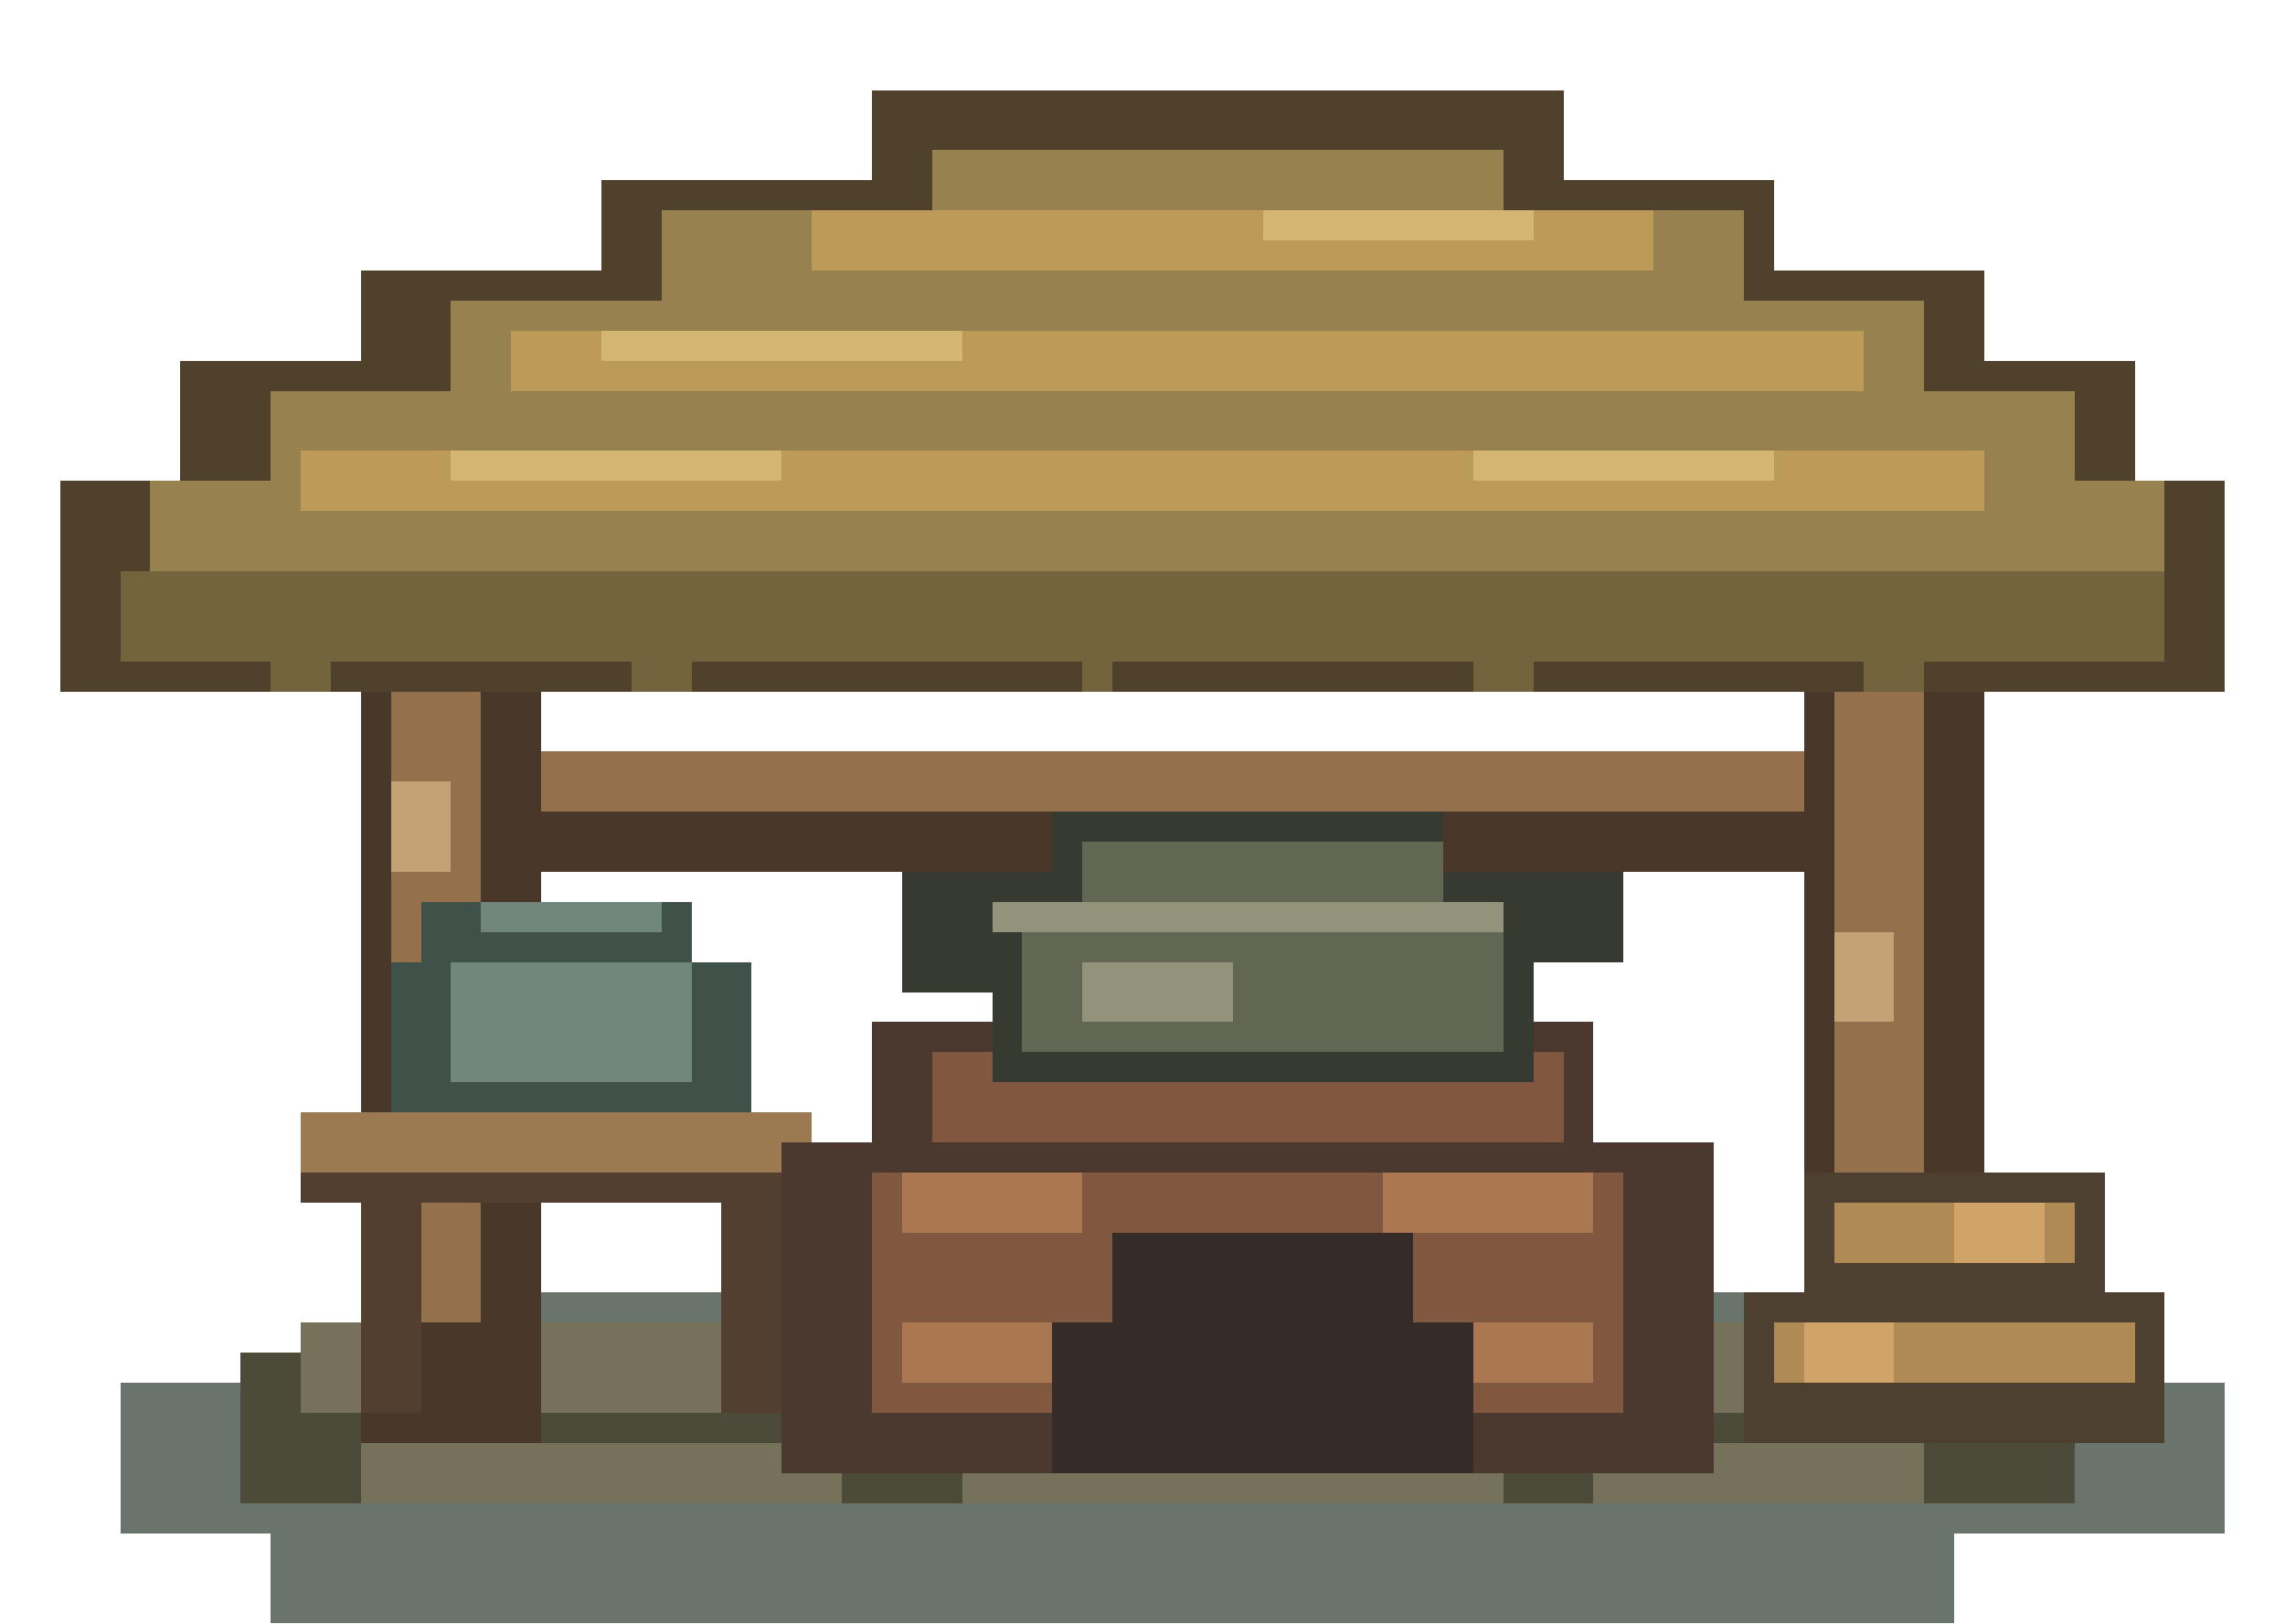
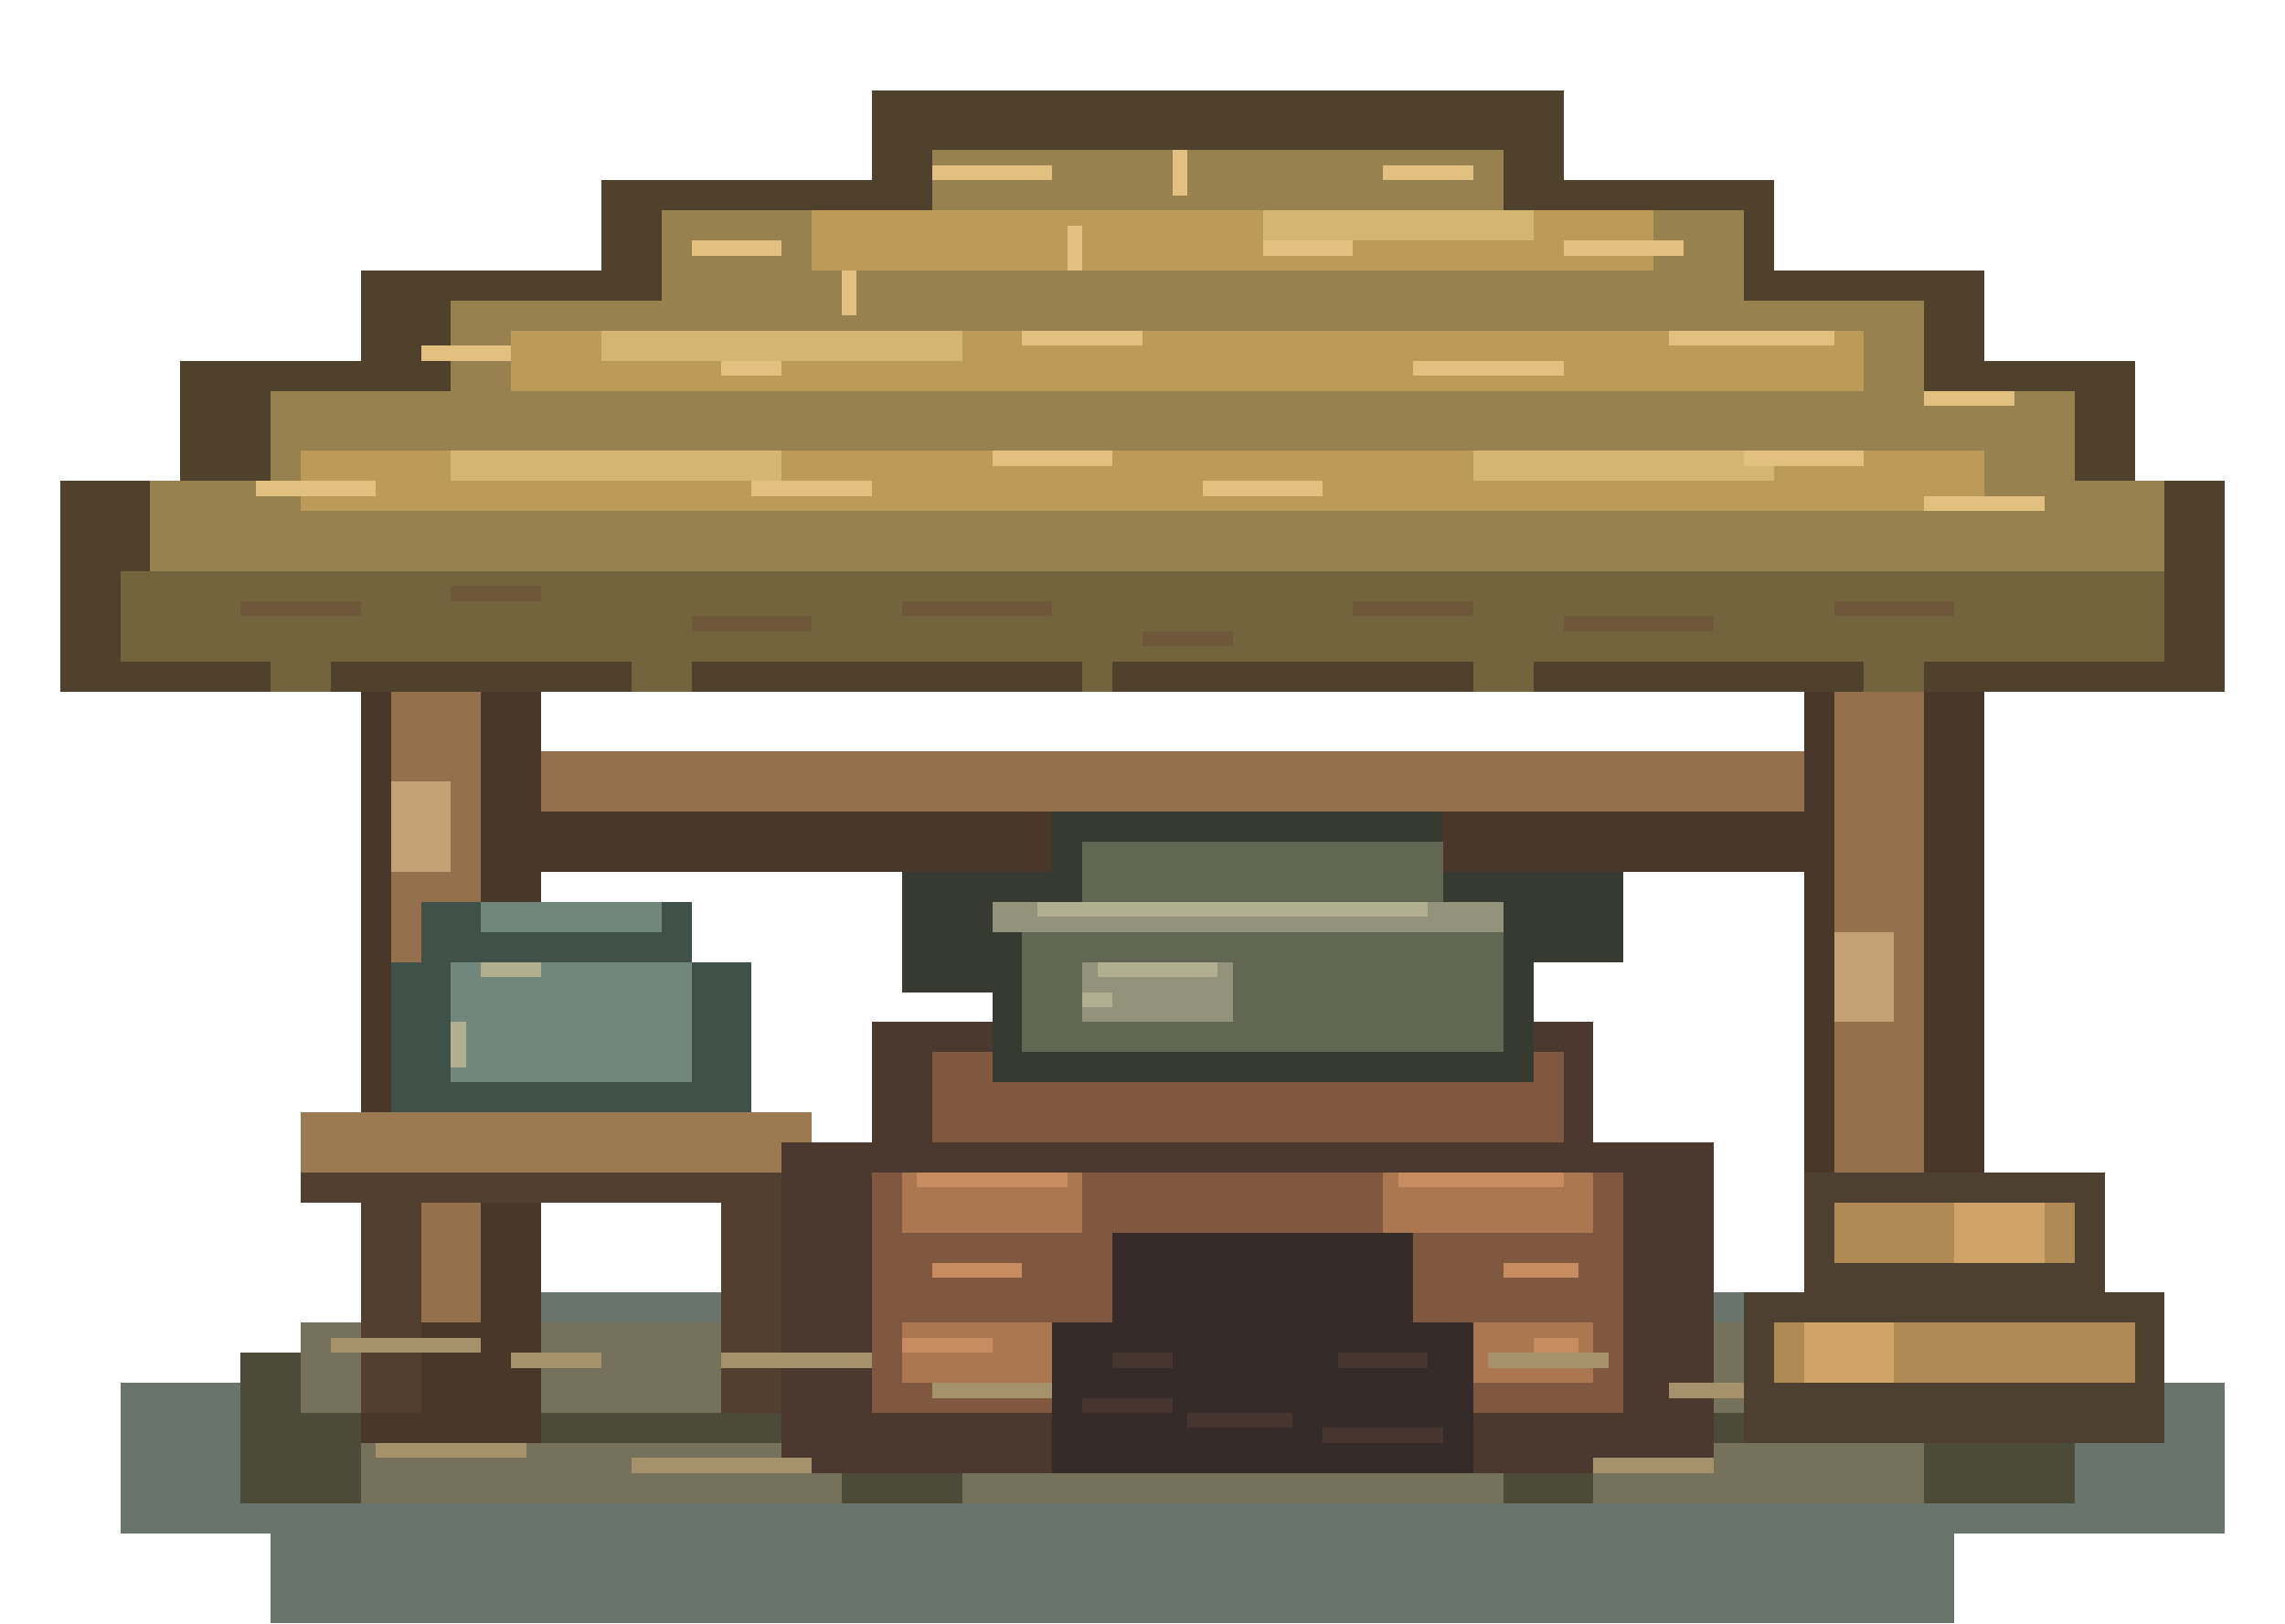
<svg xmlns="http://www.w3.org/2000/svg" width="76" height="54" viewBox="0 0 76 54" shape-rendering="crispEdges">
  <path fill="#29392d" opacity=".7" d="M4 46h8v-3h57v3h5v5h-9v3H9v-3H4z" />
  <path fill="#4c4b3a" d="M8 45h61v5H8z" />
  <path fill="#76715a" d="M10 44h56v3H10zm2 4h16v2H12zm20 0h18v2H32zm21 0h11v2H53z" />
  <path fill="#493829" d="M12 13h6v35h-6zm48 0h6v35h-6zM16 25h46v4H16z" />
  <path fill="#94704c" d="M13 19h3v25h-3zm48 0h3v26h-3zM18 25h42v2H18z" />
  <path fill="#c5a275" d="M13 26h2v3h-2zm48 5h2v3h-2z" />
  <path fill="#4f412b" d="M2 16h4v-4h6V9h8V6h9V3h23v3h7v3h7v3h5v4h3v7H2z" />
  <path fill="#97814e" d="M5 16h4v-3h6v-3h7V7h9V5h19v2h8v3h6v3h5v3h3v3H5z" />
  <path fill="#bc9a58" d="M10 15h56v2H10zm7-4h45v2H17zm10-4h28v2H27z" />
  <path fill="#d4b672" d="M20 11h12v1H20zm-5 4h11v1H15zm27-8h9v1h-9zm7 8h10v1H49z" />
  <path fill="#73643e" d="M4 19h68v3H4zm5 0h2v4H9zm12 0h2v4h-2zm15 0h1v4h-1zm13 0h2v4h-2zm13 0h2v4h-2z" />
  <path fill="#533f30" d="M10 37h17v3H10zm2 3h2v7h-2zm12 0h2v7h-2z" />
  <path fill="#9b7951" d="M10 37h17v2H10z" />
  <path fill="#3f5148" d="M14 30h9v2h2v5H13v-5h1z" />
  <path fill="#71877b" d="M15 32h8v4h-8zm1-2h6v1h-6z" />
  <path fill="#4b382e" d="M26 38h3v-4h24v4h4v11H26z" />
  <path fill="#80583f" d="M29 39h25v8H29zm2-4h21v3H31z" />
  <path fill="#aa7751" d="M30 39h6v2h-6zm16 0h7v2h-7zm-16 5h5v2h-5zm19 0h4v2h-4z" />
  <path fill="#352b28" d="M35 44h2v-3h10v3h2v5H35z" />
  <path fill="#373a31" d="M30 29h5v-2h13v2h6v3h-3v4H33v-3h-3z" />
  <path fill="#626753" d="M34 31h16v4H34zm2-3h12v2H36z" />
  <path fill="#93927a" d="M33 30h17v1H33zm3 2h5v2h-5z" />
  <path fill="#4d4030" d="M58 43h14v5H58zm2-4h10v4H60z" />
  <path fill="#b08a55" d="M59 44h12v2H59zm2-4h8v2h-8z" />
  <path fill="#d0a369" d="M60 44h3v2h-3zm5-4h3v2h-3z" />
+   <path fill="#e2c080" d="M31 5.5h4v.5h-4z M39 5h.5v1.5H39z M46 5.5h3v.5h-3z M23 8h3v.5h-3z M28 9h.5v1.5H28z M35.5 7.5h.5v1.5h-.5z M42 8h3v.5h-3z M52 8h4v.5h-4z M14 11.5h3v.5h-3z M24 12h2v.5h-2z M34 11h4v.5h-4z M47 12h5v.5h-5z M55.5 11H61v.5h-5.5z M64 13h3v.5h-3z M8.5 16h4v.5h-4z M25 16h4v.5h-4z M33 15h4v.5h-4z M40 16h4v.5h-4z M58 15h4v.5h-4z M64 16.5h4v.5h-4z" />
+   <path fill="#6e5839" d="M8 20h4v.5H8z M15 19.5h3v.5h-3z M23 20.5h4v.5h-4z M30 20h5v.5h-5z M38 21h3v.5h-3z M45 20h4v.5h-4z M52 20.5h5v.5h-5z M61 20h4v.5h-4z" />
+   <path fill="#a5916b" d="M11 44.5h5v.5h-5z M17 45h3v.5h-3z M24 45h5v.5h-5z M31 46h4v.5h-4z M49.5 45h4v.5h-4z M55.5 46H58v.5h-2.5z M12.5 48h5v.5h-5z M21 48.5h6v.5h-6z M53 48.5h4v.5h-4z" />
+   <path fill="#c78c60" d="M30.5 39h5v.5h-5z M46.5 39h5.5v.5h-5.5z M31 42h3v.5h-3z M50 42h2.5v.5H50z M30 44.5h3v.5h-3z M51 44.5h1.5v.5H51z" />
+   <path fill="#473630" d="M36 46.5h3v.5h-3z M37 45h2v.5h-2z M44.5 45h3v.5h-3z M39.5 47h3.5v.5h-3.5z M44 47.5h4v.5h-4z" />
+   <path fill="#b1af90" d="M34.5 30h13v.5h-13z M36.5 32h4v.5h-4z M36 33h1v.5h-1z M16 32h2v.5h-2z M15 34h.5v1.5H15z" />
</svg>
